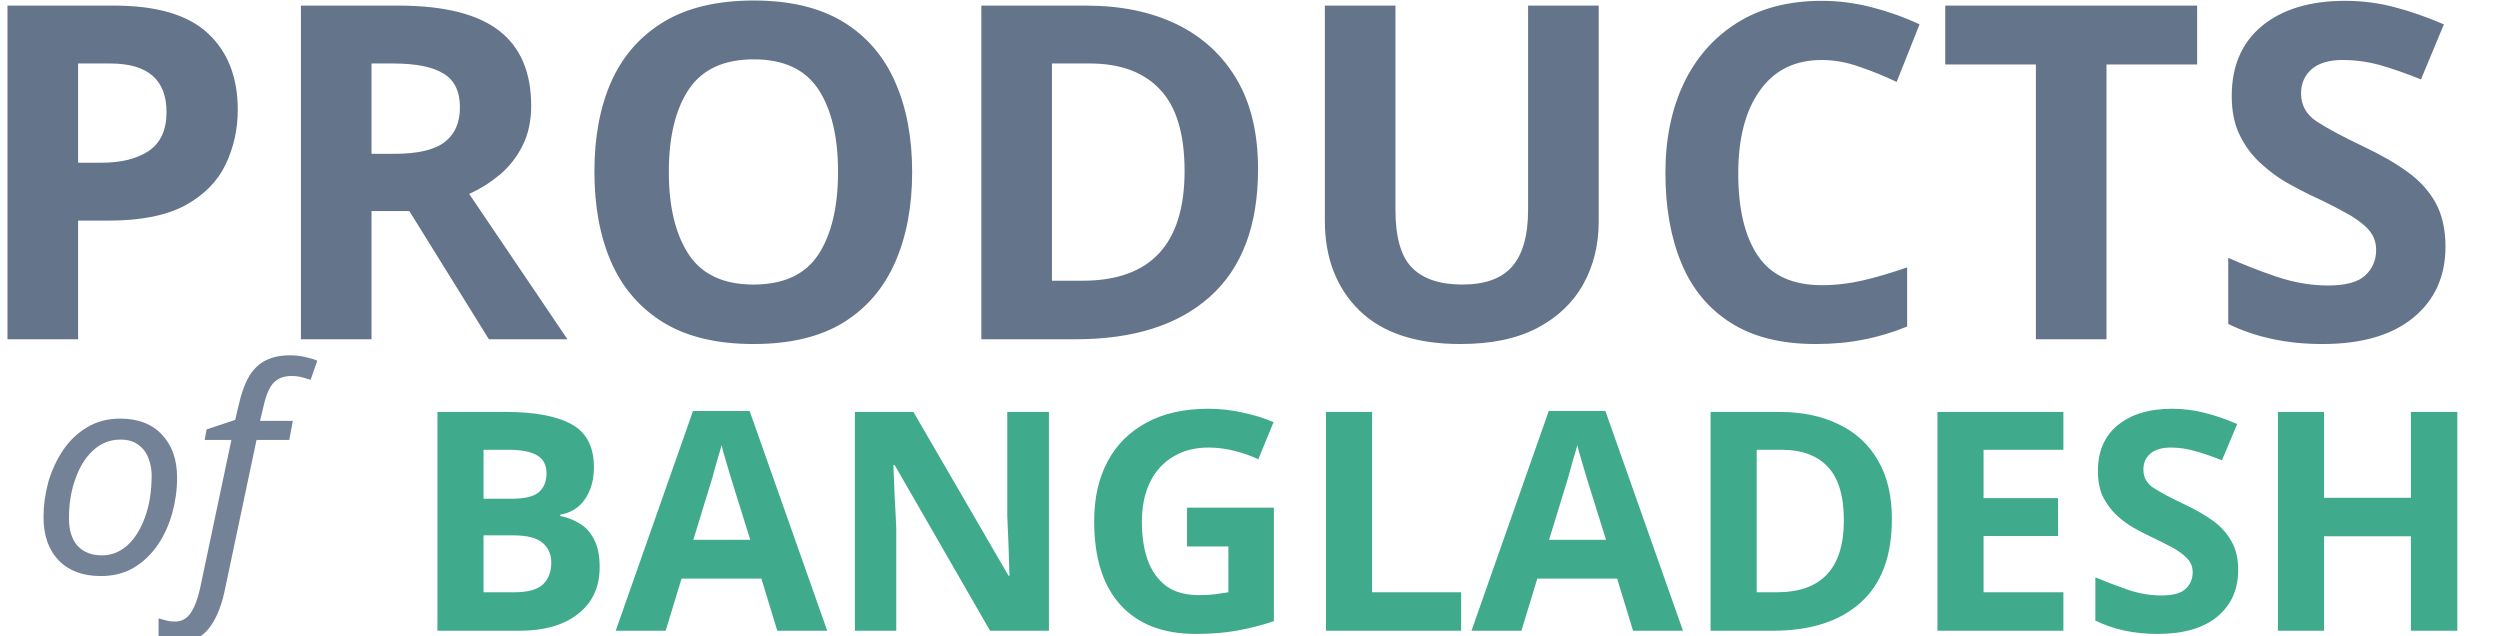
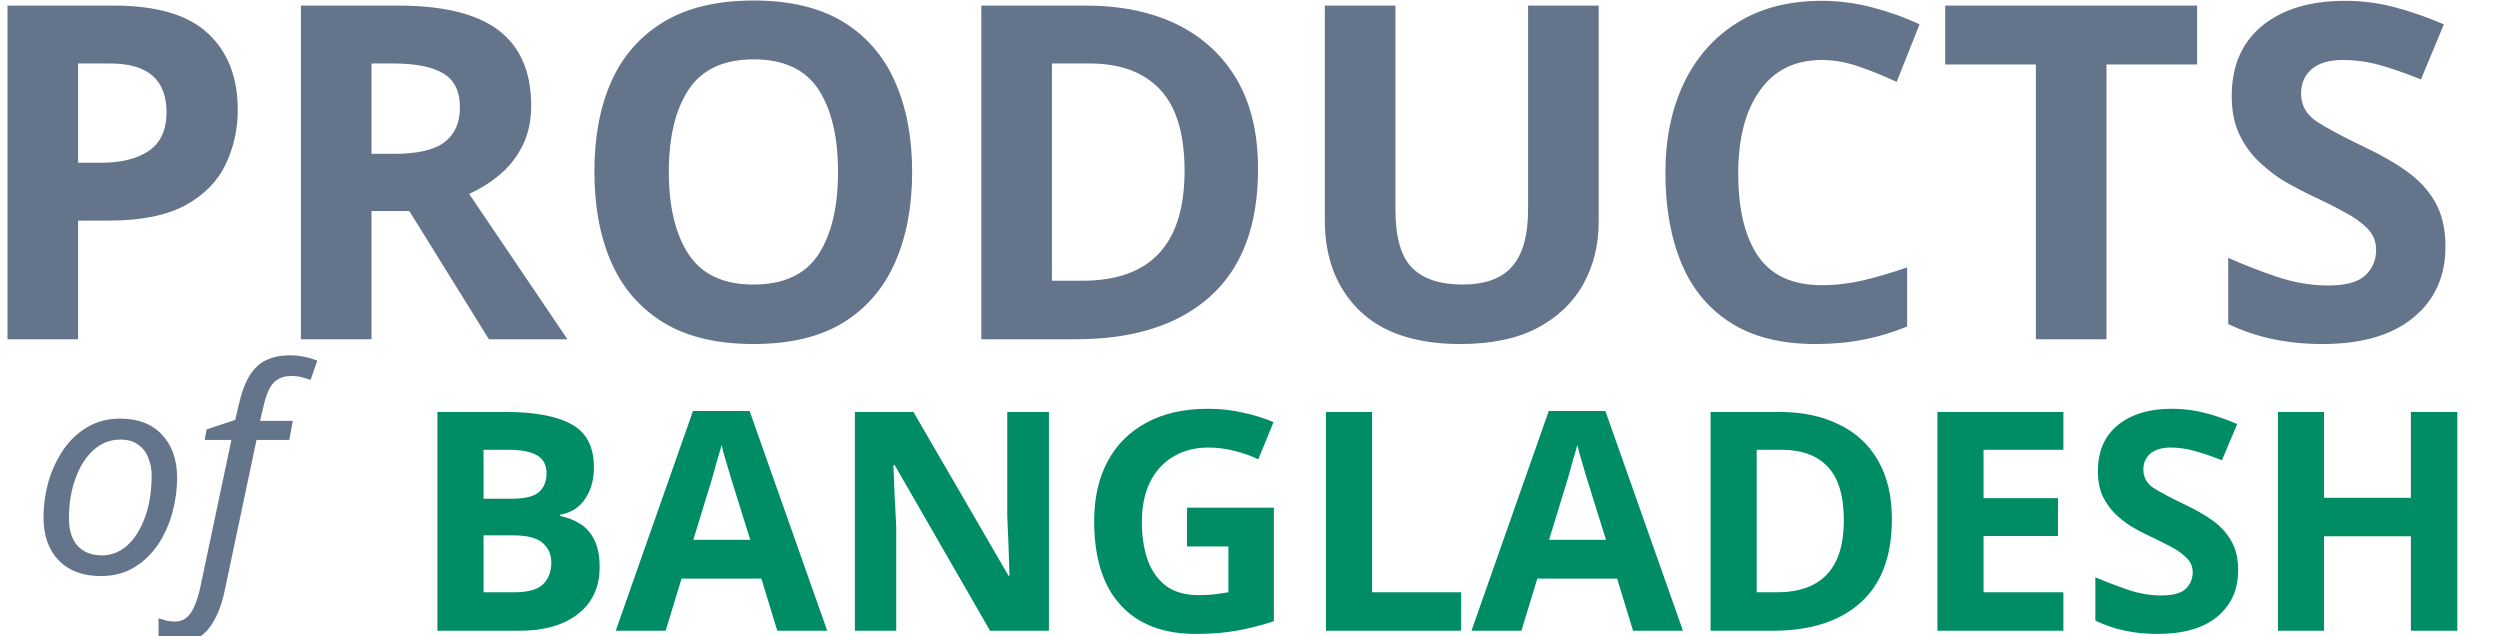
- <svg xmlns="http://www.w3.org/2000/svg" width="95.607" height="24.309" viewBox="0 0 25.296 6.432" version="1.1" id="svg1" xml:space="preserve">
+ <svg xmlns="http://www.w3.org/2000/svg" width="187.441" height="47.658" viewBox="0 0 49.594 12.61" version="1.1" id="svg1" xml:space="preserve">
  <defs id="defs1" />
-   <g id="layer1" transform="translate(-1.301644,-0.3198137)">
-     <g id="g1" transform="matrix(0.2059813,0,0,0.2059813,1.206361,0.2300354)">
-       <text xml:space="preserve" style="font-style:normal;font-variant:normal;font-weight:bold;font-stretch:normal;font-size:22.955px;font-family:Geist;-inkscape-font-specification:'Geist, Bold';font-variant-ligatures:normal;font-variant-caps:normal;font-variant-numeric:normal;font-variant-east-asian:normal;fill:#64748b;fill-opacity:1;fill-rule:nonzero;stroke-width:0;paint-order:stroke fill markers" x="-1.236" y="17.101" id="text2">
-         <tspan style="font-style:normal;font-variant:normal;font-weight:bold;font-stretch:normal;font-size:22.955px;font-family:Geist;-inkscape-font-specification:'Geist, Bold';font-variant-ligatures:normal;font-variant-caps:normal;font-variant-numeric:normal;font-variant-east-asian:normal;fill:#64748b;fill-opacity:1;fill-rule:nonzero;stroke-width:0" x="-1.236" y="17.101" id="tspan3">PRODUCTS</tspan>
-       </text>
-       <text xml:space="preserve" style="font-style:normal;font-variant:normal;font-weight:bold;font-stretch:normal;font-size:15.057px;font-family:Geist;-inkscape-font-specification:'Geist, Bold';font-variant-ligatures:normal;font-variant-caps:normal;font-variant-numeric:normal;font-variant-east-asian:normal;opacity:0.75;fill:#008d66;fill-opacity:1;fill-rule:nonzero;stroke-width:0;paint-order:stroke fill markers" x="20.589" y="31.42" id="text2-4">
-         <tspan style="font-style:normal;font-variant:normal;font-weight:bold;font-stretch:normal;font-size:15.057px;font-family:Geist;-inkscape-font-specification:'Geist, Bold';font-variant-ligatures:normal;font-variant-caps:normal;font-variant-numeric:normal;font-variant-east-asian:normal;fill:#008d66;fill-opacity:1;fill-rule:nonzero;stroke-width:0" x="20.589" y="31.42" id="tspan3-4">BANGLADESH</tspan>
-       </text>
-       <text xml:space="preserve" style="font-style:italic;font-variant:normal;font-weight:normal;font-stretch:normal;font-size:14.037px;font-family:'Trebuchet MS';-inkscape-font-specification:'Trebuchet MS Italic';font-variant-ligatures:normal;font-variant-caps:normal;font-variant-numeric:normal;font-variant-east-asian:normal;opacity:0.9;fill:#64748b;fill-opacity:1;fill-rule:nonzero;stroke-width:0;paint-order:stroke fill markers;image-rendering:optimizeQuality" x="1.927" y="28.625" id="text2-8">
-         <tspan style="font-style:italic;font-variant:normal;font-weight:normal;font-stretch:normal;font-size:14.037px;font-family:'Trebuchet MS';-inkscape-font-specification:'Trebuchet MS Italic';font-variant-ligatures:normal;font-variant-caps:normal;font-variant-numeric:normal;font-variant-east-asian:normal;fill:#64748b;fill-opacity:1;fill-rule:nonzero;stroke-width:0" x="1.927" y="28.625" id="tspan3-1">of</tspan>
-       </text>
+   <g id="layer1" transform="translate(-0.1981159,-0.3951161)">
+     <g id="g4">
+       <g id="g1" transform="matrix(0.4038329,0,0,0.4038329,0.01131004,0.2191028)">
+         <text xml:space="preserve" style="font-style:normal;font-variant:normal;font-weight:bold;font-stretch:normal;font-size:22.955px;font-family:Geist;-inkscape-font-specification:'Geist, Bold';font-variant-ligatures:normal;font-variant-caps:normal;font-variant-numeric:normal;font-variant-east-asian:normal;fill:#64748b;fill-opacity:1;fill-rule:nonzero;stroke-width:0;paint-order:stroke fill markers" x="-1.236" y="17.101" id="text2">
+           <tspan style="font-style:normal;font-variant:normal;font-weight:bold;font-stretch:normal;font-size:22.955px;font-family:Geist;-inkscape-font-specification:'Geist, Bold';font-variant-ligatures:normal;font-variant-caps:normal;font-variant-numeric:normal;font-variant-east-asian:normal;fill:#64748b;fill-opacity:1;fill-rule:nonzero;stroke-width:0" x="-1.236" y="17.101" id="tspan3">PRODUCTS</tspan>
+         </text>
+         <text xml:space="preserve" style="font-style:normal;font-variant:normal;font-weight:bold;font-stretch:normal;font-size:15.057px;font-family:Geist;-inkscape-font-specification:'Geist, Bold';font-variant-ligatures:normal;font-variant-caps:normal;font-variant-numeric:normal;font-variant-east-asian:normal;opacity:1;fill:#008d66;fill-opacity:1;fill-rule:nonzero;stroke-width:0;paint-order:stroke fill markers" x="20.589" y="31.42" id="text2-4">
+           <tspan style="font-style:normal;font-variant:normal;font-weight:bold;font-stretch:normal;font-size:15.057px;font-family:Geist;-inkscape-font-specification:'Geist, Bold';font-variant-ligatures:normal;font-variant-caps:normal;font-variant-numeric:normal;font-variant-east-asian:normal;fill:#008d66;fill-opacity:1;fill-rule:nonzero;stroke-width:0" x="20.589" y="31.42" id="tspan3-4">BANGLADESH</tspan>
+         </text>
+         <text xml:space="preserve" style="font-style:italic;font-variant:normal;font-weight:normal;font-stretch:normal;font-size:14.037px;font-family:'Trebuchet MS';-inkscape-font-specification:'Trebuchet MS Italic';font-variant-ligatures:normal;font-variant-caps:normal;font-variant-numeric:normal;font-variant-east-asian:normal;opacity:1;fill:#64748b;fill-opacity:1;fill-rule:nonzero;stroke-width:0;paint-order:stroke fill markers;image-rendering:optimizeQuality" x="1.927" y="28.625" id="text2-8">
+           <tspan style="font-style:italic;font-variant:normal;font-weight:normal;font-stretch:normal;font-size:14.037px;font-family:'Trebuchet MS';-inkscape-font-specification:'Trebuchet MS Italic';font-variant-ligatures:normal;font-variant-caps:normal;font-variant-numeric:normal;font-variant-east-asian:normal;fill:#64748b;fill-opacity:1;fill-rule:nonzero;stroke-width:0" x="1.927" y="28.625" id="tspan3-1">of</tspan>
+         </text>
+       </g>
    </g>
  </g>
</svg>
